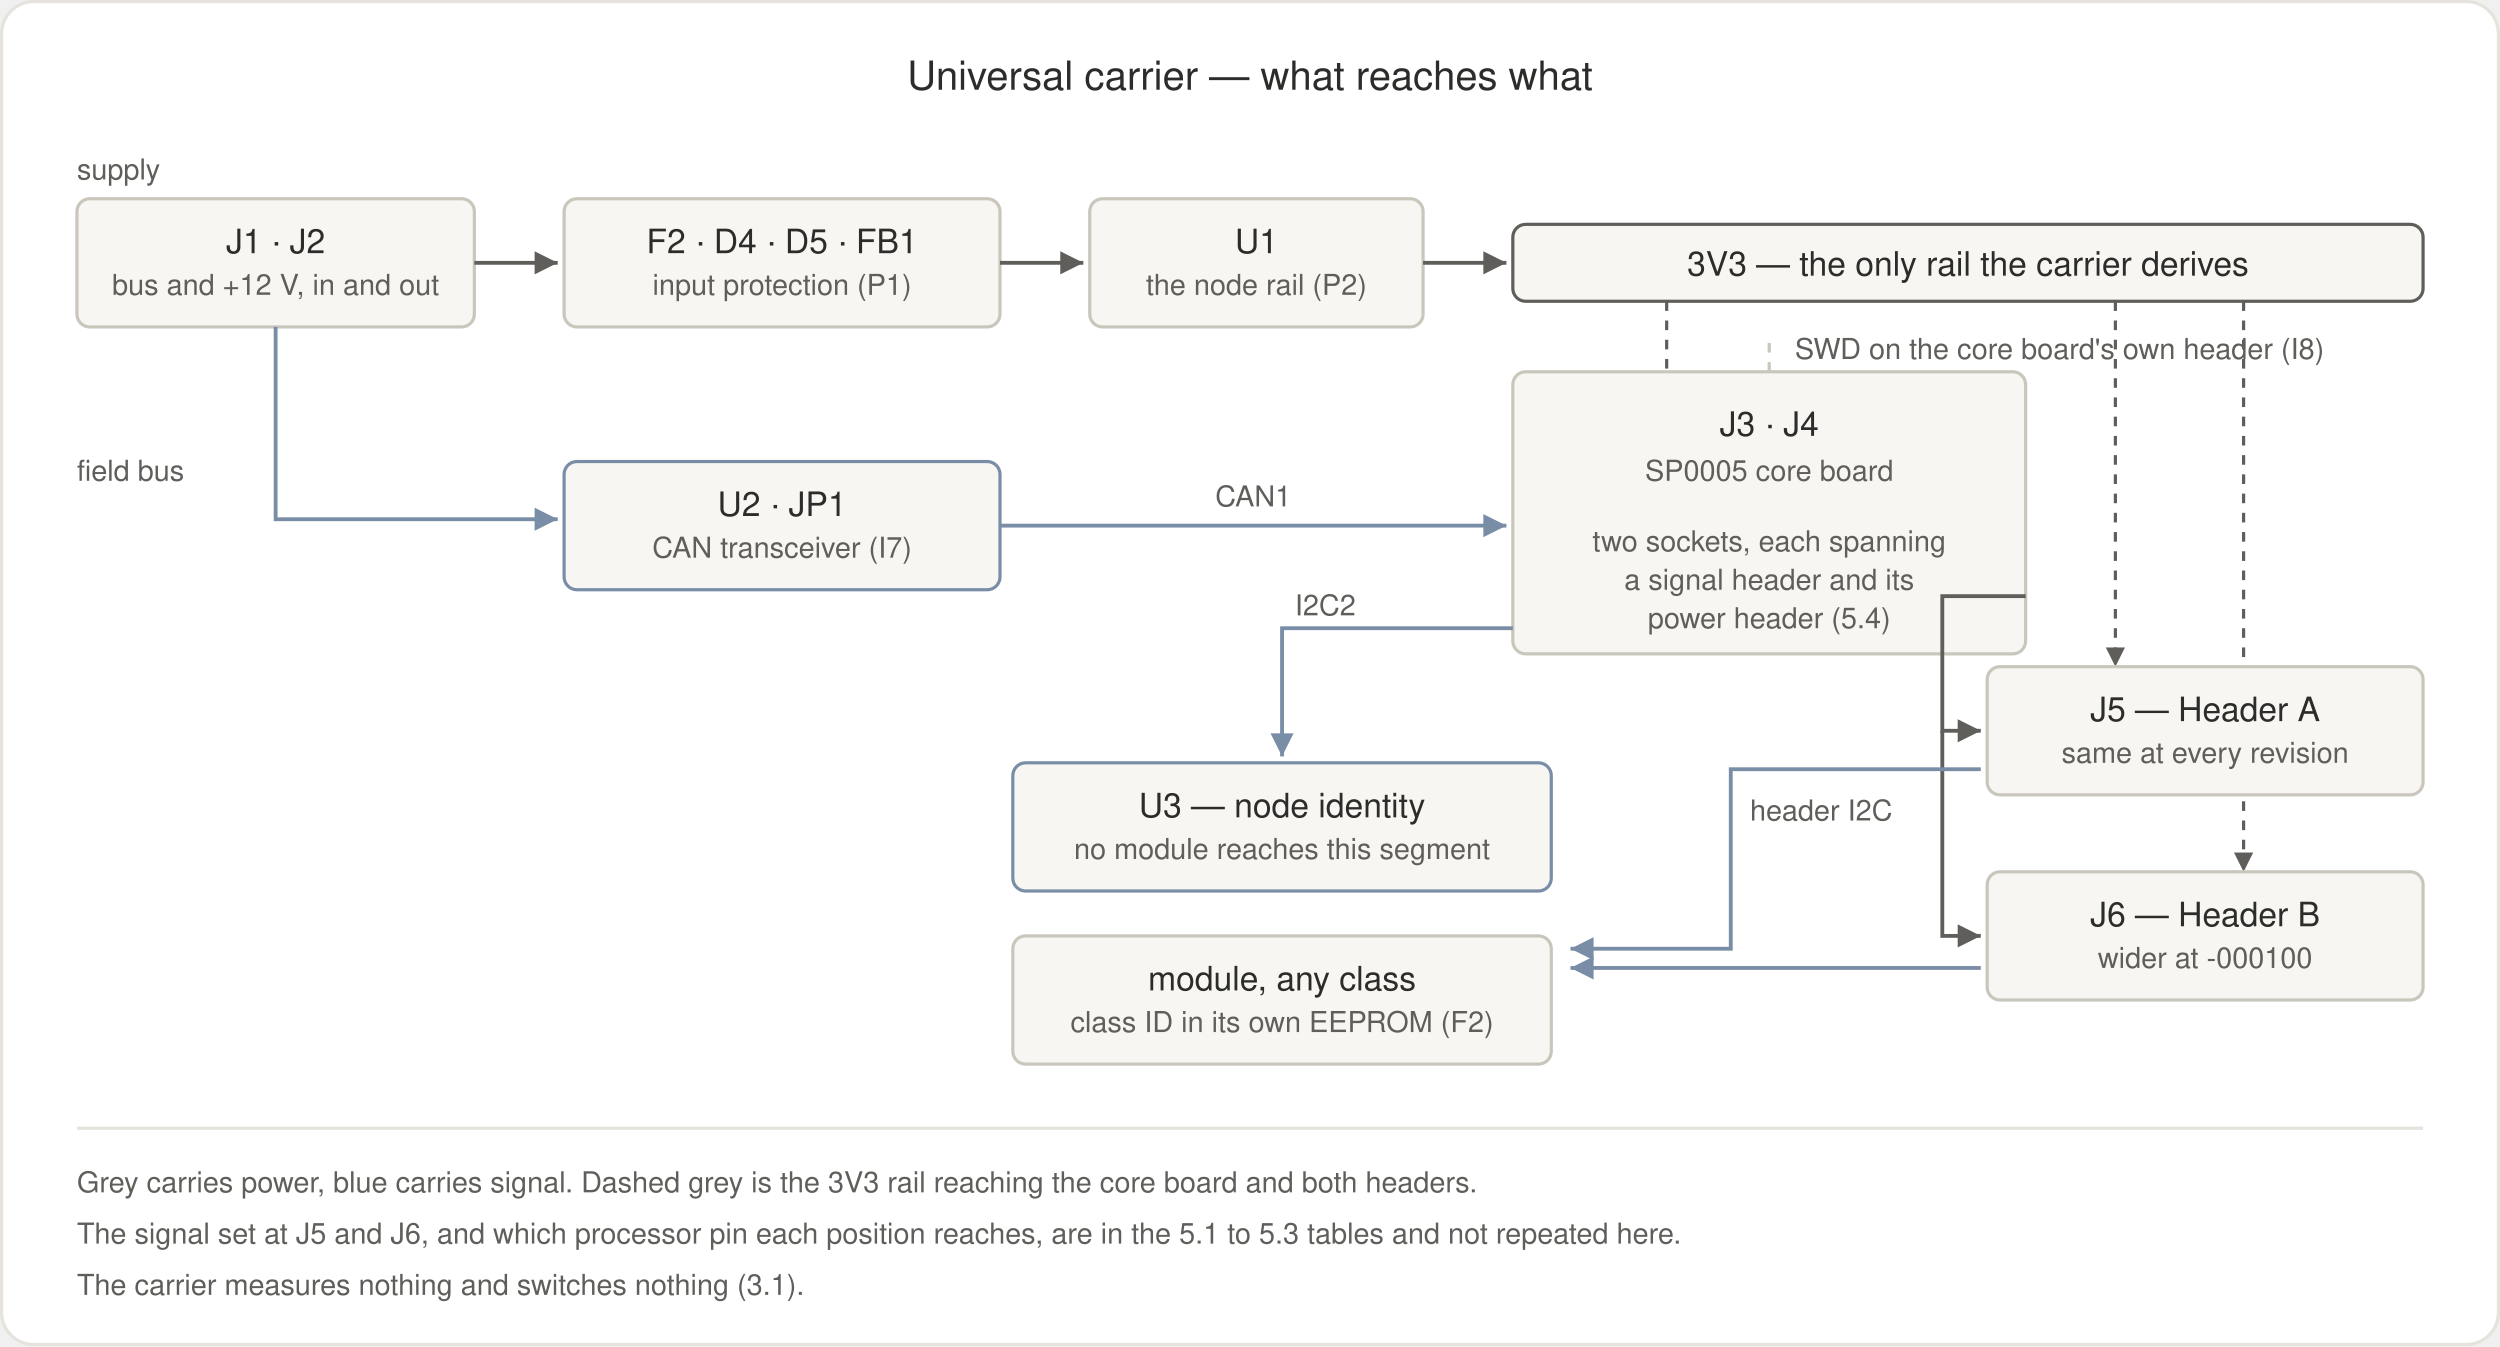
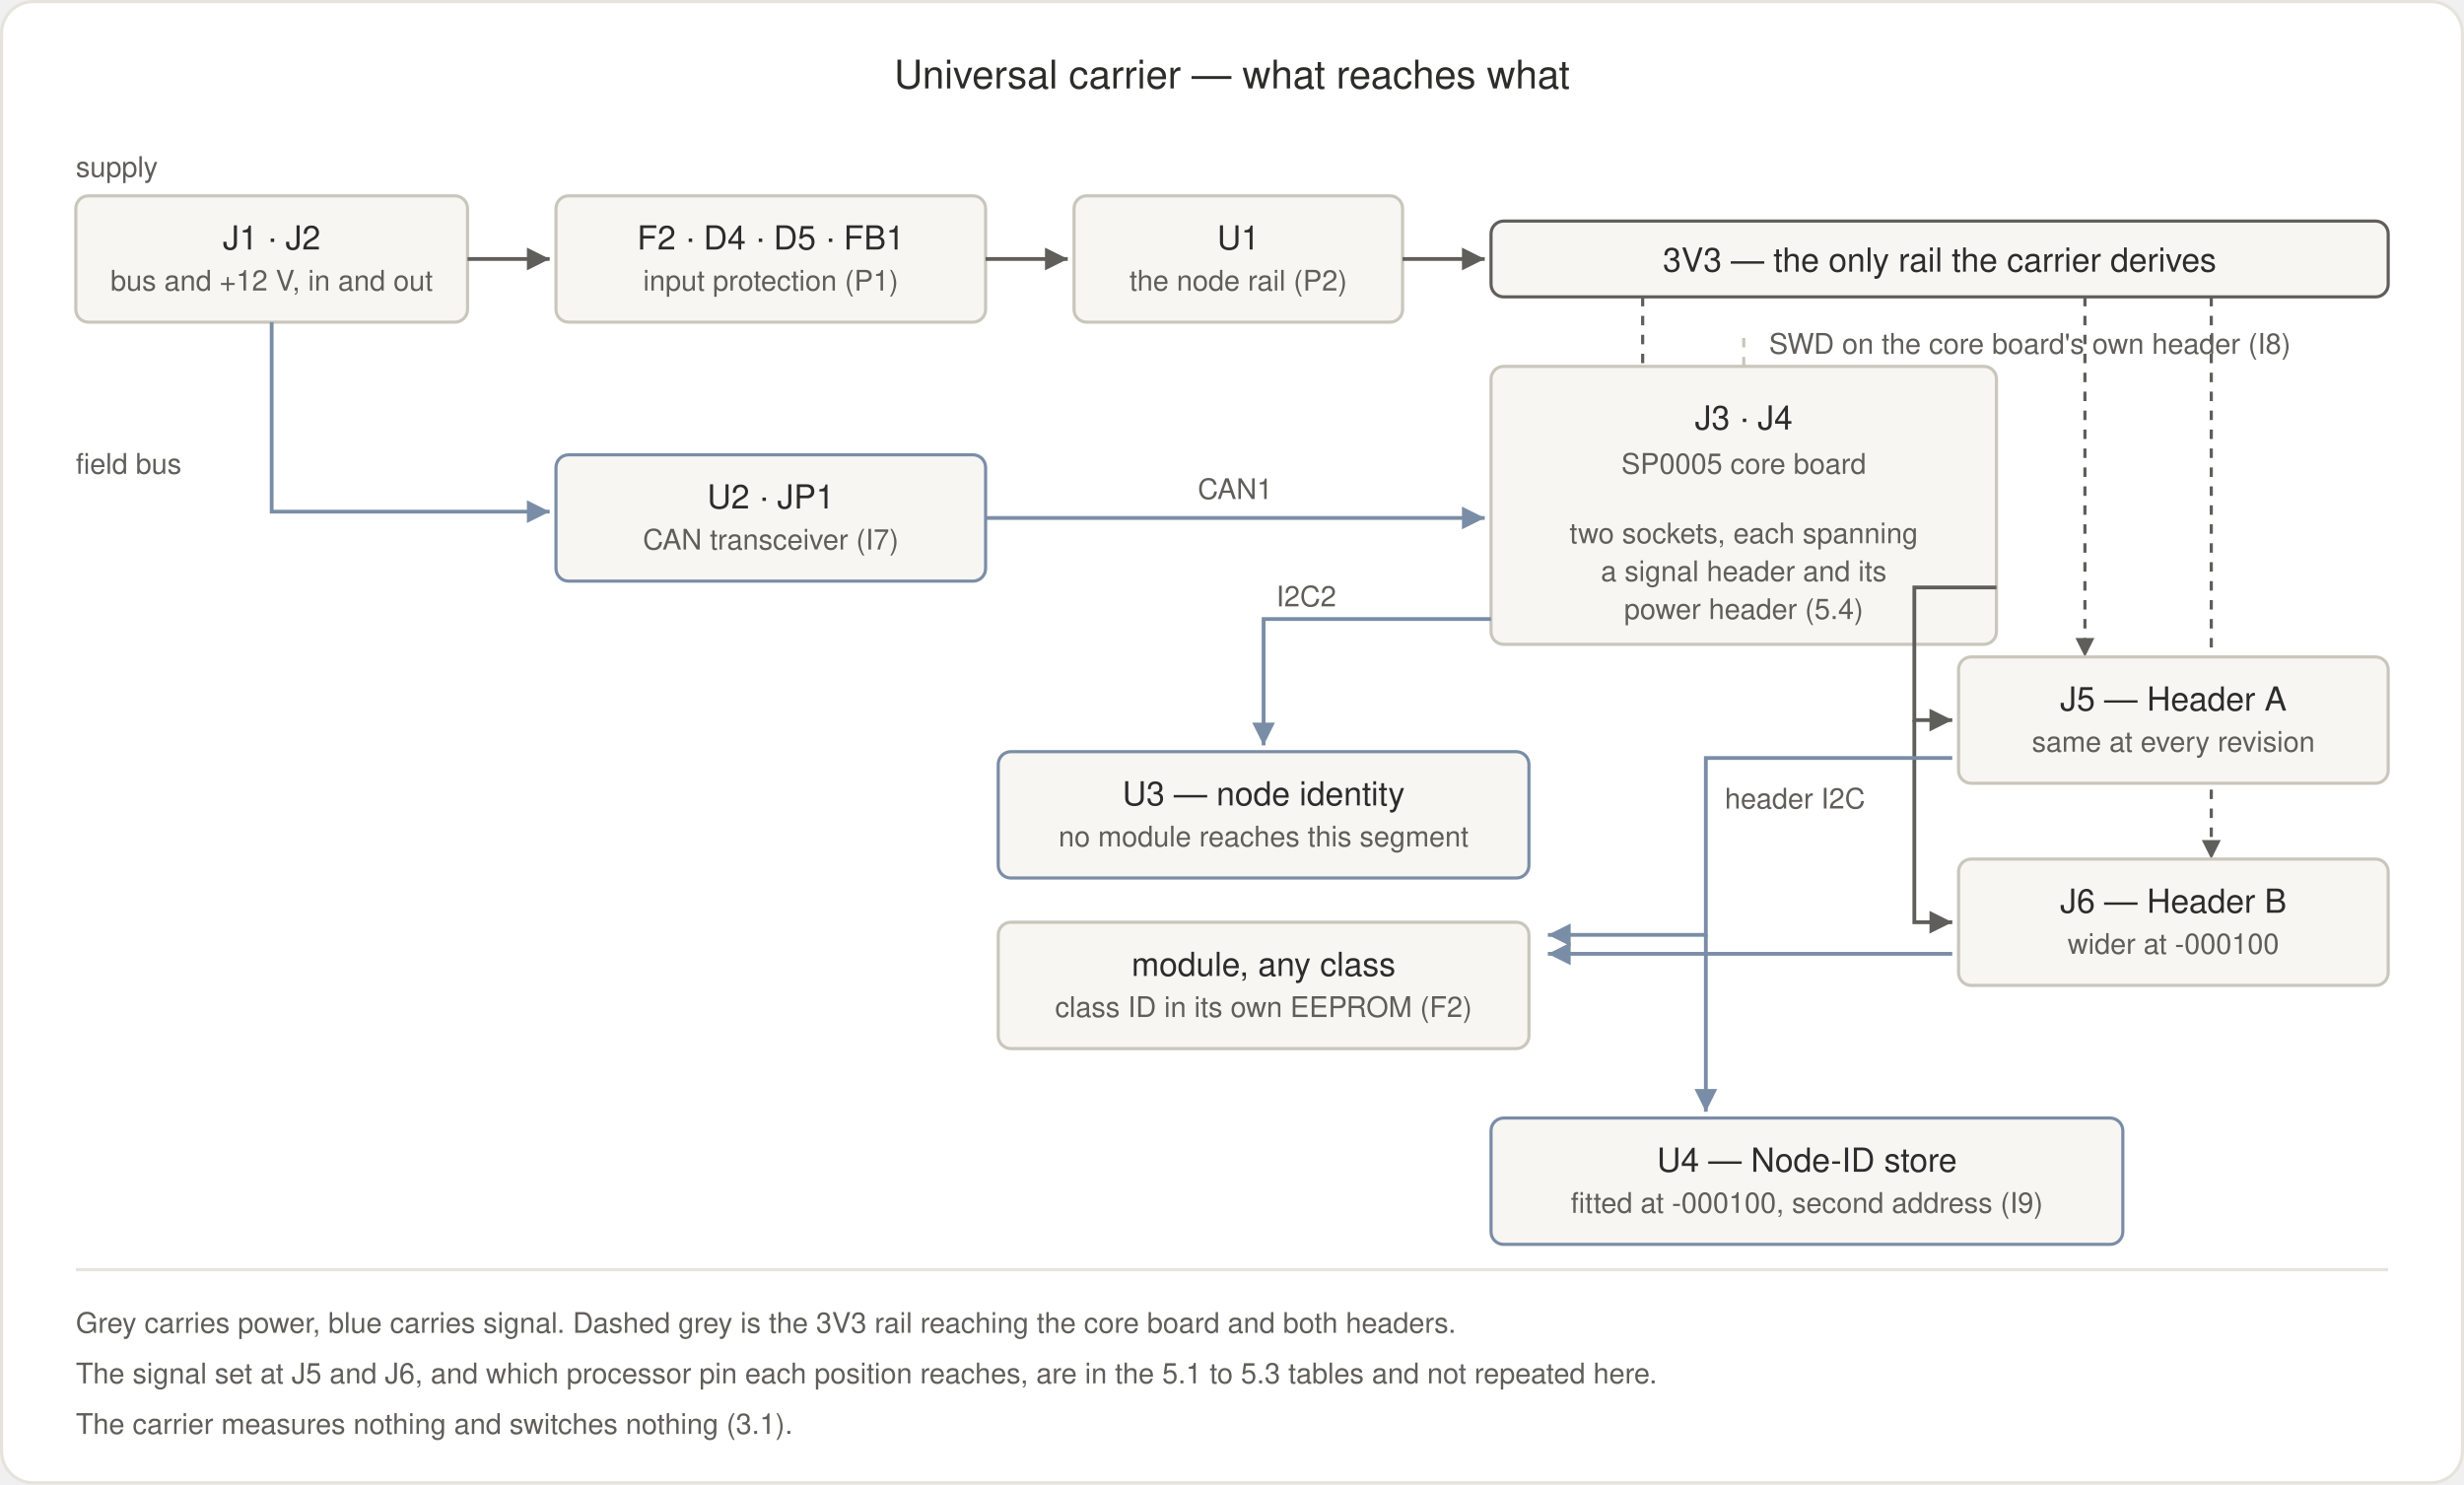
- <svg xmlns="http://www.w3.org/2000/svg" width="780" height="420" viewBox="0 0 780 420" role="img" aria-label="E0001 carrier topology">
+ <svg xmlns="http://www.w3.org/2000/svg" width="780" height="470" viewBox="0 0 780 470" role="img" aria-label="E0001 carrier topology">
  <defs>
    <marker id="ar" markerWidth="8" markerHeight="8" refX="6" refY="3" orient="auto">
      <path d="M0 0 L6 3 L0 6 Z" fill="#5F5E5A" />
    </marker>
    <marker id="ars" markerWidth="8" markerHeight="8" refX="6" refY="3" orient="auto">
      <path d="M0 0 L6 3 L0 6 Z" fill="#D85A30" />
    </marker>
    <marker id="arb" markerWidth="8" markerHeight="8" refX="6" refY="3" orient="auto">
      <path d="M0 0 L6 3 L0 6 Z" fill="#7A8DA6" />
    </marker>
  </defs>
-   <rect x="0.5" y="0.5" width="779" height="419" rx="10" fill="#FFFFFF" stroke="#E5E3DC" />
+   <rect x="0.5" y="0.5" width="779" height="469" rx="10" fill="#FFFFFF" stroke="#E5E3DC" />
  <text x="390" y="28" text-anchor="middle" font-family="Helvetica, Arial, sans-serif" font-size="12.5" fill="#2C2C2A">Universal carrier — what reaches what</text>
  <text x="24" y="56" font-family="Helvetica, Arial, sans-serif" font-size="9" fill="#5F5E5A">supply</text>
  <rect x="24" y="62" width="124" height="40" rx="4" fill="#F7F6F2" stroke="#C9C6BC" />
  <text x="86" y="79" text-anchor="middle" font-family="Helvetica, Arial, sans-serif" font-size="10.5" fill="#2C2C2A">J1 · J2</text>
  <text x="86" y="92" text-anchor="middle" font-family="Helvetica, Arial, sans-serif" font-size="9" fill="#5F5E5A">bus and +12 V, in and out</text>
  <line x1="148" y1="82" x2="174" y2="82" stroke="#5F5E5A" stroke-width="1.2" marker-end="url(#ar)" />
  <rect x="176" y="62" width="136" height="40" rx="4" fill="#F7F6F2" stroke="#C9C6BC" />
  <text x="244" y="79" text-anchor="middle" font-family="Helvetica, Arial, sans-serif" font-size="10.5" fill="#2C2C2A">F2 · D4 · D5 · FB1</text>
  <text x="244" y="92" text-anchor="middle" font-family="Helvetica, Arial, sans-serif" font-size="9" fill="#5F5E5A">input protection (P1)</text>
  <line x1="312" y1="82" x2="338" y2="82" stroke="#5F5E5A" stroke-width="1.2" marker-end="url(#ar)" />
  <rect x="340" y="62" width="104" height="40" rx="4" fill="#F7F6F2" stroke="#C9C6BC" />
  <text x="392" y="79" text-anchor="middle" font-family="Helvetica, Arial, sans-serif" font-size="10.5" fill="#2C2C2A">U1</text>
  <text x="392" y="92" text-anchor="middle" font-family="Helvetica, Arial, sans-serif" font-size="9" fill="#5F5E5A">the node rail (P2)</text>
  <line x1="444" y1="82" x2="470" y2="82" stroke="#5F5E5A" stroke-width="1.2" marker-end="url(#ar)" />
  <rect x="472" y="70" width="284" height="24" rx="4" fill="#F7F6F2" stroke="#5F5E5A" />
  <text x="614" y="86" text-anchor="middle" font-family="Helvetica, Arial, sans-serif" font-size="10.5" fill="#2C2C2A">3V3 — the only rail the carrier derives</text>
  <path d="M520 94 L520 150" fill="none" stroke="#5F5E5A" stroke-width="1" stroke-dasharray="3 3" marker-end="url(#ar)" />
  <path d="M660 94 L660 208" fill="none" stroke="#5F5E5A" stroke-width="1" stroke-dasharray="3 3" marker-end="url(#ar)" />
  <path d="M700 94 L700 272" fill="none" stroke="#5F5E5A" stroke-width="1" stroke-dasharray="3 3" marker-end="url(#ar)" />
  <text x="24" y="150" font-family="Helvetica, Arial, sans-serif" font-size="9" fill="#5F5E5A">field bus</text>
  <path d="M86 102 L86 162 L174 162" fill="none" stroke="#7A8DA6" stroke-width="1.2" marker-end="url(#arb)" />
  <rect x="176" y="144" width="136" height="40" rx="4" fill="#F7F6F2" stroke="#7A8DA6" />
  <text x="244" y="161" text-anchor="middle" font-family="Helvetica, Arial, sans-serif" font-size="10.5" fill="#2C2C2A">U2 · JP1</text>
  <text x="244" y="174" text-anchor="middle" font-family="Helvetica, Arial, sans-serif" font-size="9" fill="#5F5E5A">CAN transceiver (I7)</text>
  <line x1="312" y1="164" x2="470" y2="164" stroke="#7A8DA6" stroke-width="1.2" marker-end="url(#arb)" />
  <text x="391" y="158" text-anchor="middle" font-family="Helvetica, Arial, sans-serif" font-size="9" fill="#5F5E5A">CAN1</text>
  <rect x="472" y="116" width="160" height="88" rx="4" fill="#F7F6F2" stroke="#C9C6BC" />
  <text x="552" y="136" text-anchor="middle" font-family="Helvetica, Arial, sans-serif" font-size="10.5" fill="#2C2C2A">J3 · J4</text>
  <text x="552" y="150" text-anchor="middle" font-family="Helvetica, Arial, sans-serif" font-size="9" fill="#5F5E5A">SP0005 core board</text>
  <text x="552" y="172" text-anchor="middle" font-family="Helvetica, Arial, sans-serif" font-size="9" fill="#5F5E5A">two sockets, each spanning</text>
  <text x="552" y="184" text-anchor="middle" font-family="Helvetica, Arial, sans-serif" font-size="9" fill="#5F5E5A">a signal header and its</text>
  <text x="552" y="196" text-anchor="middle" font-family="Helvetica, Arial, sans-serif" font-size="9" fill="#5F5E5A">power header (5.4)</text>
  <path d="M472 196 L400 196 L400 236" fill="none" stroke="#7A8DA6" stroke-width="1.2" marker-end="url(#arb)" />
  <text x="404" y="192" font-family="Helvetica, Arial, sans-serif" font-size="9" fill="#5F5E5A">I2C2</text>
  <rect x="316" y="238" width="168" height="40" rx="4" fill="#F7F6F2" stroke="#7A8DA6" />
  <text x="400" y="255" text-anchor="middle" font-family="Helvetica, Arial, sans-serif" font-size="10.5" fill="#2C2C2A">U3 — node identity</text>
  <text x="400" y="268" text-anchor="middle" font-family="Helvetica, Arial, sans-serif" font-size="9" fill="#5F5E5A">no module reaches this segment</text>
  <path d="M552 116 L552 104" fill="none" stroke="#C9C6BC" stroke-width="1" stroke-dasharray="3 3" />
  <text x="560" y="112" font-family="Helvetica, Arial, sans-serif" font-size="9" fill="#5F5E5A">SWD on the core board's own header (I8)</text>
  <rect x="620" y="208" width="136" height="40" rx="4" fill="#F7F6F2" stroke="#C9C6BC" />
  <text x="688" y="225" text-anchor="middle" font-family="Helvetica, Arial, sans-serif" font-size="10.5" fill="#2C2C2A">J5 — Header A</text>
  <text x="688" y="238" text-anchor="middle" font-family="Helvetica, Arial, sans-serif" font-size="9" fill="#5F5E5A">same at every revision</text>
  <rect x="620" y="272" width="136" height="40" rx="4" fill="#F7F6F2" stroke="#C9C6BC" />
  <text x="688" y="289" text-anchor="middle" font-family="Helvetica, Arial, sans-serif" font-size="10.5" fill="#2C2C2A">J6 — Header B</text>
  <text x="688" y="302" text-anchor="middle" font-family="Helvetica, Arial, sans-serif" font-size="9" fill="#5F5E5A">wider at -000100</text>
  <path d="M632 186 L606 186 L606 228 L618 228" fill="none" stroke="#5F5E5A" stroke-width="1.2" marker-end="url(#ar)" />
  <path d="M606 228 L606 292 L618 292" fill="none" stroke="#5F5E5A" stroke-width="1.2" marker-end="url(#ar)" />
  <rect x="316" y="292" width="168" height="40" rx="4" fill="#F7F6F2" stroke="#C9C6BC" />
  <text x="400" y="309" text-anchor="middle" font-family="Helvetica, Arial, sans-serif" font-size="10.5" fill="#2C2C2A">module, any class</text>
  <text x="400" y="322" text-anchor="middle" font-family="Helvetica, Arial, sans-serif" font-size="9" fill="#5F5E5A">class ID in its own EEPROM (F2)</text>
  <path d="M618 302 L490 302" fill="none" stroke="#7A8DA6" stroke-width="1.2" marker-end="url(#arb)" />
  <path d="M618 240 L540 240 L540 296 L490 296" fill="none" stroke="#7A8DA6" stroke-width="1.2" marker-end="url(#arb)" />
  <text x="546" y="256" font-family="Helvetica, Arial, sans-serif" font-size="9" fill="#5F5E5A">header I2C</text>
-   <line x1="24" y1="352" x2="756" y2="352" stroke="#E5E3DC" stroke-width="1" />
-   <text x="24" y="372" font-family="Helvetica, Arial, sans-serif" font-size="9" fill="#5F5E5A">Grey carries power, blue carries signal. Dashed grey is the 3V3 rail reaching the core board and both headers.</text>
-   <text x="24" y="388" font-family="Helvetica, Arial, sans-serif" font-size="9" fill="#5F5E5A">The signal set at J5 and J6, and which processor pin each position reaches, are in the 5.1 to 5.3 tables and not repeated here.</text>
-   <text x="24" y="404" font-family="Helvetica, Arial, sans-serif" font-size="9" fill="#5F5E5A">The carrier measures nothing and switches nothing (3.1).</text>
+   <path d="M540 296 L540 352" fill="none" stroke="#7A8DA6" stroke-width="1.2" marker-end="url(#arb)" />
+   <rect x="472" y="354" width="200" height="40" rx="4" fill="#F7F6F2" stroke="#7A8DA6" />
+   <text x="572" y="371" text-anchor="middle" font-family="Helvetica, Arial, sans-serif" font-size="10.5" fill="#2C2C2A">U4 — Node-ID store</text>
+   <text x="572" y="384" text-anchor="middle" font-family="Helvetica, Arial, sans-serif" font-size="9" fill="#5F5E5A">fitted at -000100, second address (I9)</text>
+   <line x1="24" y1="402" x2="756" y2="402" stroke="#E5E3DC" stroke-width="1" />
+   <text x="24" y="422" font-family="Helvetica, Arial, sans-serif" font-size="9" fill="#5F5E5A">Grey carries power, blue carries signal. Dashed grey is the 3V3 rail reaching the core board and both headers.</text>
+   <text x="24" y="438" font-family="Helvetica, Arial, sans-serif" font-size="9" fill="#5F5E5A">The signal set at J5 and J6, and which processor pin each position reaches, are in the 5.1 to 5.3 tables and not repeated here.</text>
+   <text x="24" y="454" font-family="Helvetica, Arial, sans-serif" font-size="9" fill="#5F5E5A">The carrier measures nothing and switches nothing (3.1).</text>
</svg>
